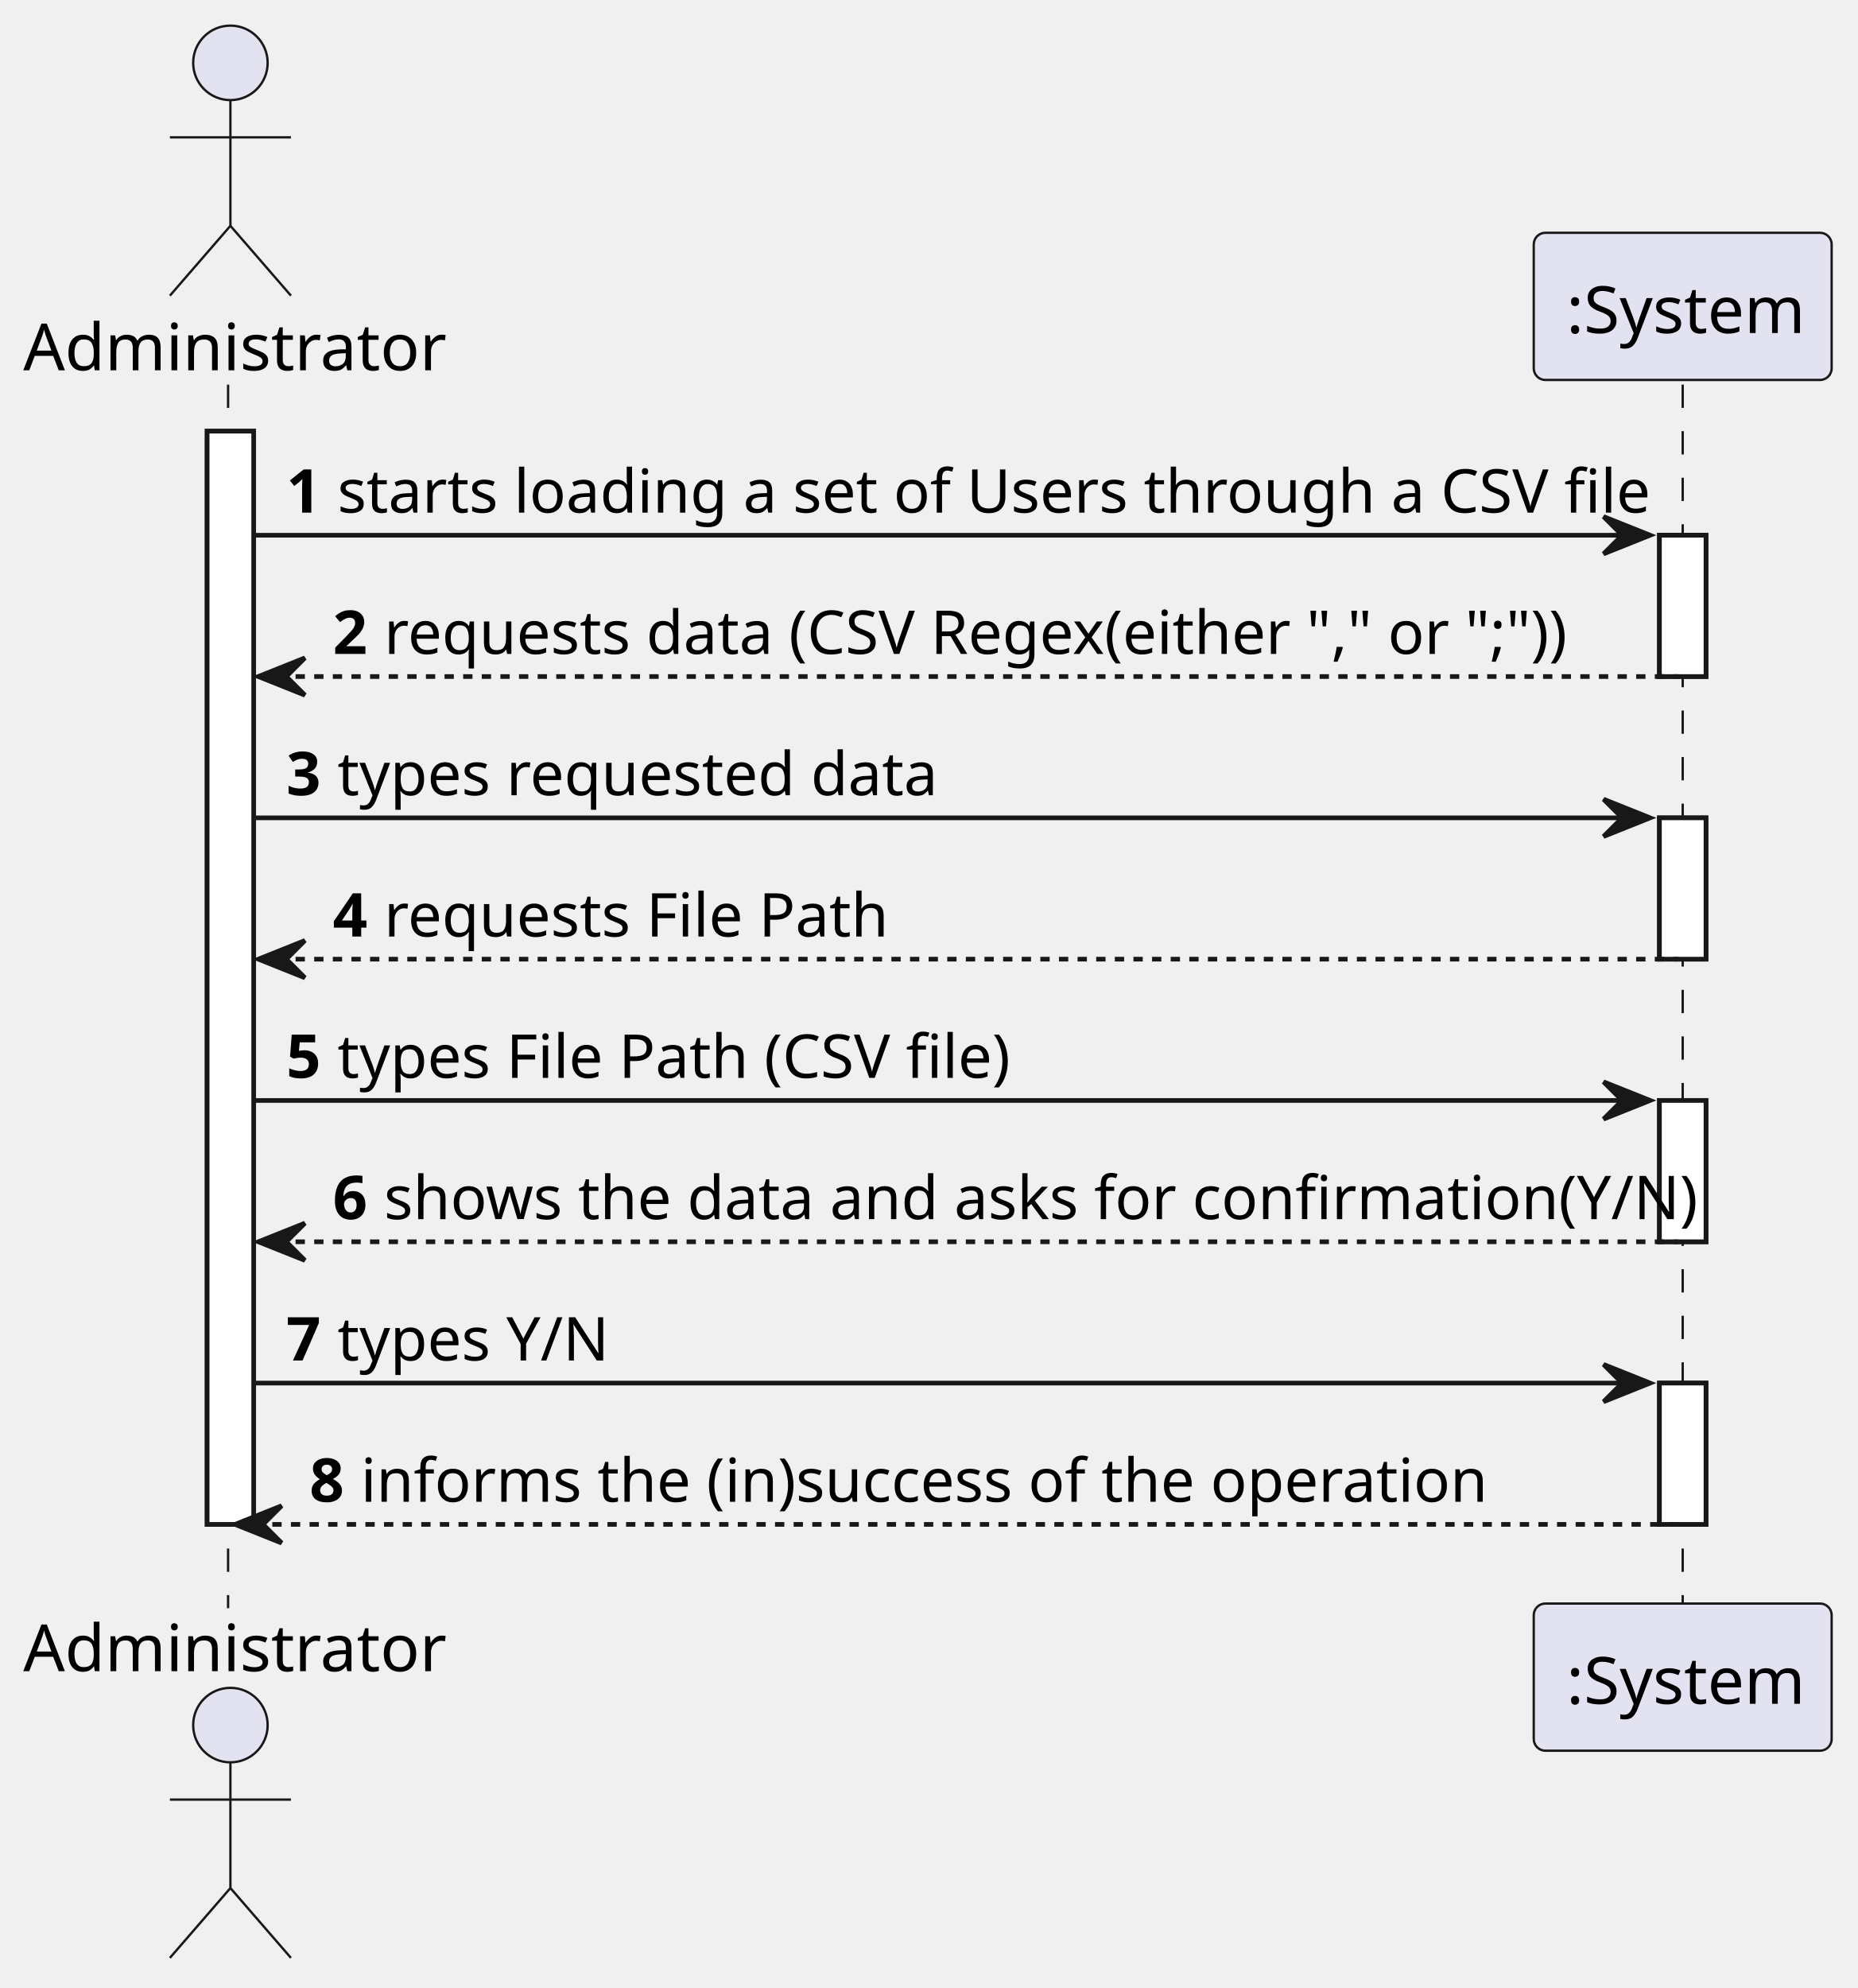
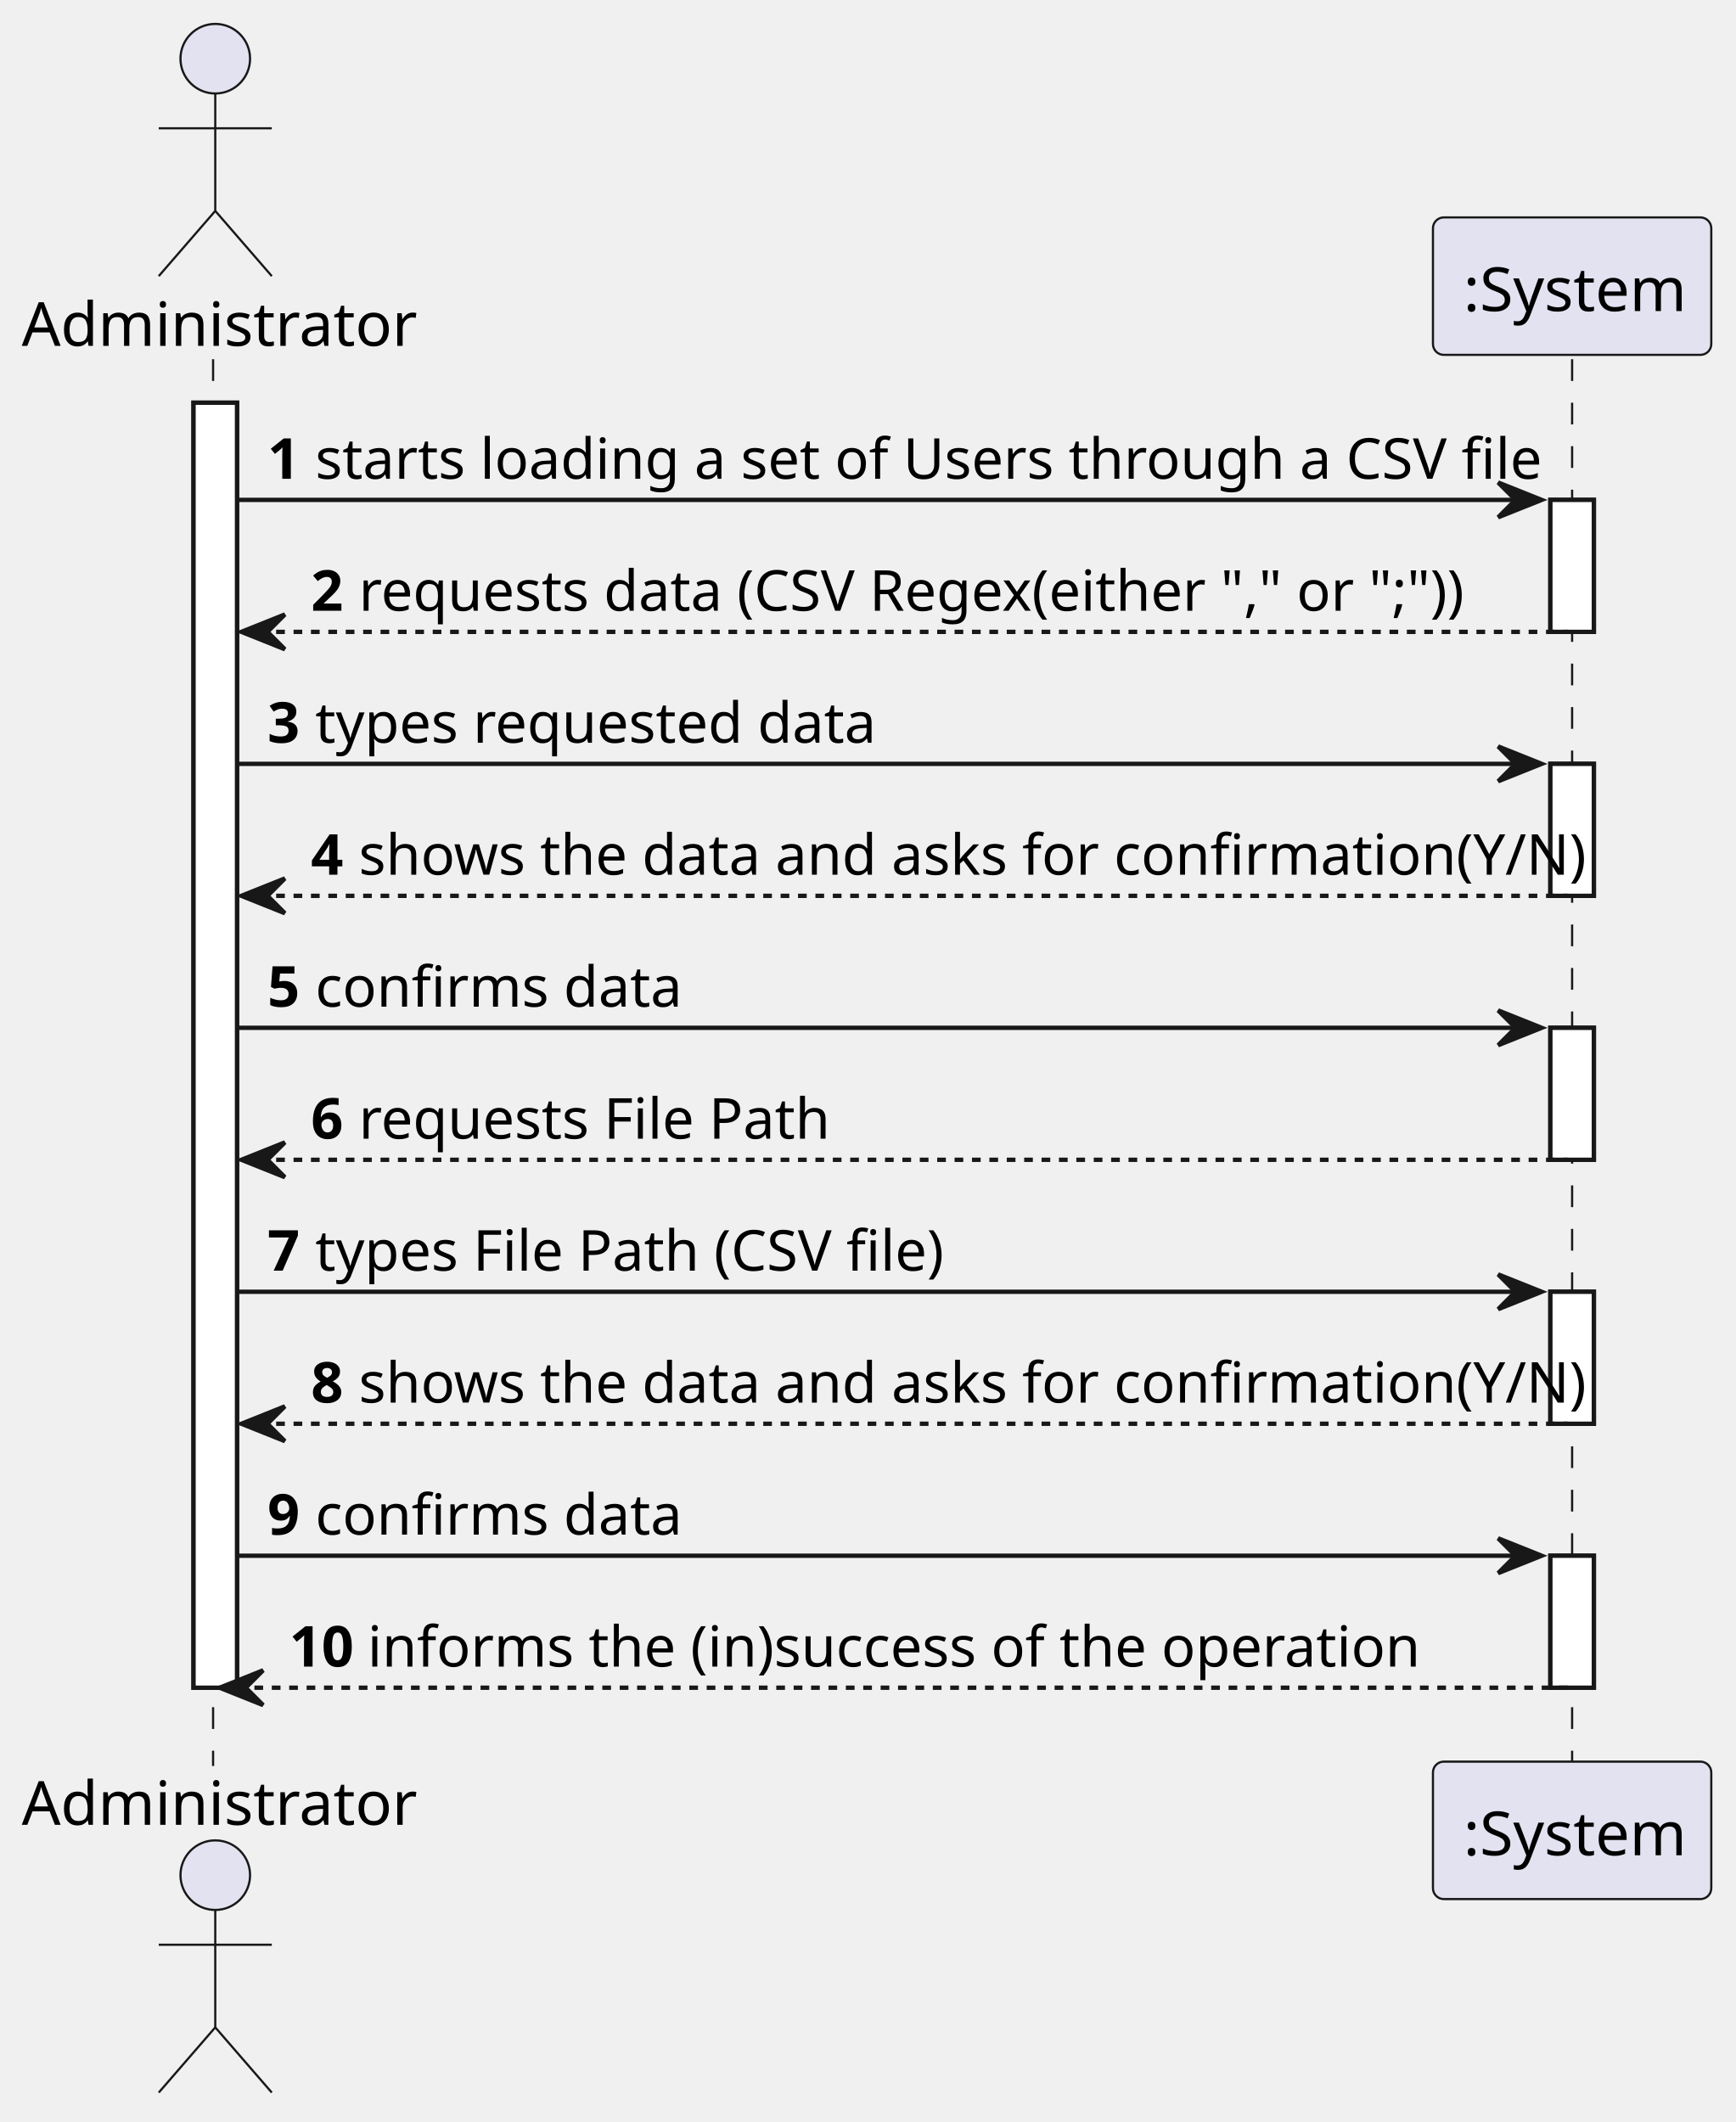
- <svg xmlns="http://www.w3.org/2000/svg" contentStyleType="text/css" height="427px" preserveAspectRatio="none" style="width:399px;height:427px;background:#FFFFFF;" version="1.1" viewBox="0 0 399 427" width="399px" zoomAndPan="magnify">
+ <svg xmlns="http://www.w3.org/2000/svg" contentStyleType="text/css" height="488px" preserveAspectRatio="none" style="width:399px;height:488px;background:#FFFFFF;" version="1.1" viewBox="0 0 399 488" width="399px" zoomAndPan="magnify">
  <defs />
  <g>
-     <rect fill="#FFFFFF" height="234.812" style="stroke:#181818;stroke-width:1.0;" width="10" x="44.5" y="92.609" />
+     <rect fill="#FFFFFF" height="295.516" style="stroke:#181818;stroke-width:1.0;" width="10" x="44.5" y="92.609" />
    <rect fill="#FFFFFF" height="30.352" style="stroke:#181818;stroke-width:1.0;" width="10" x="356.5" y="114.961" />
    <rect fill="#FFFFFF" height="30.352" style="stroke:#181818;stroke-width:1.0;" width="10" x="356.5" y="175.664" />
    <rect fill="#FFFFFF" height="30.352" style="stroke:#181818;stroke-width:1.0;" width="10" x="356.5" y="236.367" />
    <rect fill="#FFFFFF" height="30.352" style="stroke:#181818;stroke-width:1.0;" width="10" x="356.5" y="297.07" />
-     <line style="stroke:#181818;stroke-width:0.5;stroke-dasharray:5.0,5.0;" x1="49" x2="49" y1="82.609" y2="345.422" />
-     <line style="stroke:#181818;stroke-width:0.5;stroke-dasharray:5.0,5.0;" x1="361.5" x2="361.5" y1="82.609" y2="345.422" />
+     <rect fill="#FFFFFF" height="30.352" style="stroke:#181818;stroke-width:1.0;" width="10" x="356.5" y="357.773" />
+     <line style="stroke:#181818;stroke-width:0.5;stroke-dasharray:5.0,5.0;" x1="49" x2="49" y1="82.609" y2="406.125" />
+     <line style="stroke:#181818;stroke-width:0.5;stroke-dasharray:5.0,5.0;" x1="361.5" x2="361.5" y1="82.609" y2="406.125" />
    <text fill="#000000" font-family="sans-serif" font-size="14" lengthAdjust="spacing" textLength="83" x="5" y="79.533">Administrator</text>
    <ellipse cx="49.5" cy="13.5" fill="#E2E2F0" rx="8" ry="8" style="stroke:#181818;stroke-width:0.5;" />
    <path d="M49.5,21.5 L49.5,48.5 M36.5,29.5 L62.5,29.5 M49.5,48.5 L36.5,63.5 M49.5,48.5 L62.5,63.5 " fill="none" style="stroke:#181818;stroke-width:0.5;" />
-     <text fill="#000000" font-family="sans-serif" font-size="14" lengthAdjust="spacing" textLength="83" x="5" y="358.955">Administrator</text>
-     <ellipse cx="49.5" cy="370.531" fill="#E2E2F0" rx="8" ry="8" style="stroke:#181818;stroke-width:0.5;" />
-     <path d="M49.5,378.531 L49.5,405.531 M36.5,386.531 L62.5,386.531 M49.5,405.531 L36.5,420.531 M49.5,405.531 L62.5,420.531 " fill="none" style="stroke:#181818;stroke-width:0.5;" />
+     <text fill="#000000" font-family="sans-serif" font-size="14" lengthAdjust="spacing" textLength="83" x="5" y="419.658">Administrator</text>
+     <ellipse cx="49.5" cy="431.234" fill="#E2E2F0" rx="8" ry="8" style="stroke:#181818;stroke-width:0.5;" />
+     <path d="M49.5,439.234 L49.5,466.234 M36.5,447.234 L62.5,447.234 M49.5,466.234 L36.5,481.234 M49.5,466.234 L62.5,481.234 " fill="none" style="stroke:#181818;stroke-width:0.5;" />
    <rect fill="#E2E2F0" height="31.609" rx="2.5" ry="2.5" style="stroke:#181818;stroke-width:0.5;" width="64" x="329.5" y="50" />
    <text fill="#000000" font-family="sans-serif" font-size="14" lengthAdjust="spacing" textLength="50" x="336.5" y="71.533">:System</text>
-     <rect fill="#E2E2F0" height="31.609" rx="2.5" ry="2.5" style="stroke:#181818;stroke-width:0.5;" width="64" x="329.5" y="344.422" />
-     <text fill="#000000" font-family="sans-serif" font-size="14" lengthAdjust="spacing" textLength="50" x="336.5" y="365.955">:System</text>
-     <rect fill="#FFFFFF" height="234.812" style="stroke:#181818;stroke-width:1.0;" width="10" x="44.5" y="92.609" />
+     <rect fill="#E2E2F0" height="31.609" rx="2.5" ry="2.5" style="stroke:#181818;stroke-width:0.5;" width="64" x="329.5" y="405.125" />
+     <text fill="#000000" font-family="sans-serif" font-size="14" lengthAdjust="spacing" textLength="50" x="336.5" y="426.658">:System</text>
+     <rect fill="#FFFFFF" height="295.516" style="stroke:#181818;stroke-width:1.0;" width="10" x="44.5" y="92.609" />
    <rect fill="#FFFFFF" height="30.352" style="stroke:#181818;stroke-width:1.0;" width="10" x="356.5" y="114.961" />
    <rect fill="#FFFFFF" height="30.352" style="stroke:#181818;stroke-width:1.0;" width="10" x="356.5" y="175.664" />
    <rect fill="#FFFFFF" height="30.352" style="stroke:#181818;stroke-width:1.0;" width="10" x="356.5" y="236.367" />
    <rect fill="#FFFFFF" height="30.352" style="stroke:#181818;stroke-width:1.0;" width="10" x="356.5" y="297.07" />
+     <rect fill="#FFFFFF" height="30.352" style="stroke:#181818;stroke-width:1.0;" width="10" x="356.5" y="357.773" />
    <polygon fill="#181818" points="344.5,110.961,354.5,114.961,344.5,118.961,348.5,114.961" style="stroke:#181818;stroke-width:1.0;" />
    <line style="stroke:#181818;stroke-width:1.0;" x1="54.5" x2="350.5" y1="114.961" y2="114.961" />
    <text fill="#000000" font-family="sans-serif" font-size="13" font-weight="bold" lengthAdjust="spacing" textLength="7" x="61.5" y="110.105">1</text>
    <text fill="#000000" font-family="sans-serif" font-size="13" lengthAdjust="spacing" textLength="272" x="72.5" y="110.105">starts loading a set of Users through a CSV file</text>
    <polygon fill="#181818" points="65.5,141.312,55.5,145.312,65.5,149.312,61.5,145.312" style="stroke:#181818;stroke-width:1.0;" />
    <line style="stroke:#181818;stroke-width:1.0;stroke-dasharray:2.0,2.0;" x1="59.5" x2="360.5" y1="145.312" y2="145.312" />
    <text fill="#000000" font-family="sans-serif" font-size="13" font-weight="bold" lengthAdjust="spacing" textLength="7" x="71.5" y="140.456">2</text>
    <text fill="#000000" font-family="sans-serif" font-size="13" lengthAdjust="spacing" textLength="250" x="82.5" y="140.456">requests data (CSV Regex(either "," or ";"))</text>
    <polygon fill="#181818" points="344.5,171.664,354.5,175.664,344.5,179.664,348.5,175.664" style="stroke:#181818;stroke-width:1.0;" />
    <line style="stroke:#181818;stroke-width:1.0;" x1="54.5" x2="350.5" y1="175.664" y2="175.664" />
    <text fill="#000000" font-family="sans-serif" font-size="13" font-weight="bold" lengthAdjust="spacing" textLength="7" x="61.5" y="170.808">3</text>
    <text fill="#000000" font-family="sans-serif" font-size="13" lengthAdjust="spacing" textLength="122" x="72.5" y="170.808">types requested data</text>
    <polygon fill="#181818" points="65.5,202.016,55.5,206.016,65.5,210.016,61.5,206.016" style="stroke:#181818;stroke-width:1.0;" />
    <line style="stroke:#181818;stroke-width:1.0;stroke-dasharray:2.0,2.0;" x1="59.5" x2="360.5" y1="206.016" y2="206.016" />
    <text fill="#000000" font-family="sans-serif" font-size="13" font-weight="bold" lengthAdjust="spacing" textLength="7" x="71.5" y="201.159">4</text>
-     <text fill="#000000" font-family="sans-serif" font-size="13" lengthAdjust="spacing" textLength="106" x="82.5" y="201.159">requests File Path</text>
+     <text fill="#000000" font-family="sans-serif" font-size="13" lengthAdjust="spacing" textLength="267" x="82.5" y="201.159">shows the data and asks for confirmation(Y/N)</text>
    <polygon fill="#181818" points="344.5,232.367,354.5,236.367,344.5,240.367,348.5,236.367" style="stroke:#181818;stroke-width:1.0;" />
    <line style="stroke:#181818;stroke-width:1.0;" x1="54.5" x2="350.5" y1="236.367" y2="236.367" />
    <text fill="#000000" font-family="sans-serif" font-size="13" font-weight="bold" lengthAdjust="spacing" textLength="7" x="61.5" y="231.511">5</text>
-     <text fill="#000000" font-family="sans-serif" font-size="13" lengthAdjust="spacing" textLength="151" x="72.5" y="231.511">types File Path  (CSV file)</text>
+     <text fill="#000000" font-family="sans-serif" font-size="13" lengthAdjust="spacing" textLength="78" x="72.5" y="231.511">confirms data</text>
    <polygon fill="#181818" points="65.5,262.719,55.5,266.719,65.5,270.719,61.5,266.719" style="stroke:#181818;stroke-width:1.0;" />
    <line style="stroke:#181818;stroke-width:1.0;stroke-dasharray:2.0,2.0;" x1="59.5" x2="360.5" y1="266.719" y2="266.719" />
    <text fill="#000000" font-family="sans-serif" font-size="13" font-weight="bold" lengthAdjust="spacing" textLength="7" x="71.5" y="261.862">6</text>
-     <text fill="#000000" font-family="sans-serif" font-size="13" lengthAdjust="spacing" textLength="267" x="82.5" y="261.862">shows the data and asks for confirmation(Y/N)</text>
+     <text fill="#000000" font-family="sans-serif" font-size="13" lengthAdjust="spacing" textLength="106" x="82.5" y="261.862">requests File Path</text>
    <polygon fill="#181818" points="344.5,293.07,354.5,297.07,344.5,301.07,348.5,297.07" style="stroke:#181818;stroke-width:1.0;" />
    <line style="stroke:#181818;stroke-width:1.0;" x1="54.5" x2="350.5" y1="297.07" y2="297.07" />
    <text fill="#000000" font-family="sans-serif" font-size="13" font-weight="bold" lengthAdjust="spacing" textLength="7" x="61.5" y="292.214">7</text>
-     <text fill="#000000" font-family="sans-serif" font-size="13" lengthAdjust="spacing" textLength="58" x="72.5" y="292.214">types Y/N</text>
-     <polygon fill="#181818" points="60.5,323.422,50.5,327.422,60.5,331.422,56.5,327.422" style="stroke:#181818;stroke-width:1.0;" />
-     <line style="stroke:#181818;stroke-width:1.0;stroke-dasharray:2.0,2.0;" x1="54.5" x2="360.5" y1="327.422" y2="327.422" />
-     <text fill="#000000" font-family="sans-serif" font-size="13" font-weight="bold" lengthAdjust="spacing" textLength="7" x="66.5" y="322.565">8</text>
-     <text fill="#000000" font-family="sans-serif" font-size="13" lengthAdjust="spacing" textLength="228" x="77.5" y="322.565">informs the (in)success of the operation</text>
+     <text fill="#000000" font-family="sans-serif" font-size="13" lengthAdjust="spacing" textLength="151" x="72.5" y="292.214">types File Path  (CSV file)</text>
+     <polygon fill="#181818" points="65.5,323.422,55.5,327.422,65.5,331.422,61.5,327.422" style="stroke:#181818;stroke-width:1.0;" />
+     <line style="stroke:#181818;stroke-width:1.0;stroke-dasharray:2.0,2.0;" x1="59.5" x2="360.5" y1="327.422" y2="327.422" />
+     <text fill="#000000" font-family="sans-serif" font-size="13" font-weight="bold" lengthAdjust="spacing" textLength="7" x="71.5" y="322.565">8</text>
+     <text fill="#000000" font-family="sans-serif" font-size="13" lengthAdjust="spacing" textLength="267" x="82.5" y="322.565">shows the data and asks for confirmation(Y/N)</text>
+     <polygon fill="#181818" points="344.5,353.773,354.5,357.773,344.5,361.773,348.5,357.773" style="stroke:#181818;stroke-width:1.0;" />
+     <line style="stroke:#181818;stroke-width:1.0;" x1="54.5" x2="350.5" y1="357.773" y2="357.773" />
+     <text fill="#000000" font-family="sans-serif" font-size="13" font-weight="bold" lengthAdjust="spacing" textLength="7" x="61.5" y="352.917">9</text>
+     <text fill="#000000" font-family="sans-serif" font-size="13" lengthAdjust="spacing" textLength="78" x="72.5" y="352.917">confirms data</text>
+     <polygon fill="#181818" points="60.5,384.125,50.5,388.125,60.5,392.125,56.5,388.125" style="stroke:#181818;stroke-width:1.0;" />
+     <line style="stroke:#181818;stroke-width:1.0;stroke-dasharray:2.0,2.0;" x1="54.5" x2="360.5" y1="388.125" y2="388.125" />
+     <text fill="#000000" font-family="sans-serif" font-size="13" font-weight="bold" lengthAdjust="spacing" textLength="14" x="66.5" y="383.269">10</text>
+     <text fill="#000000" font-family="sans-serif" font-size="13" lengthAdjust="spacing" textLength="228" x="84.5" y="383.269">informs the (in)success of the operation</text>
  </g>
</svg>
